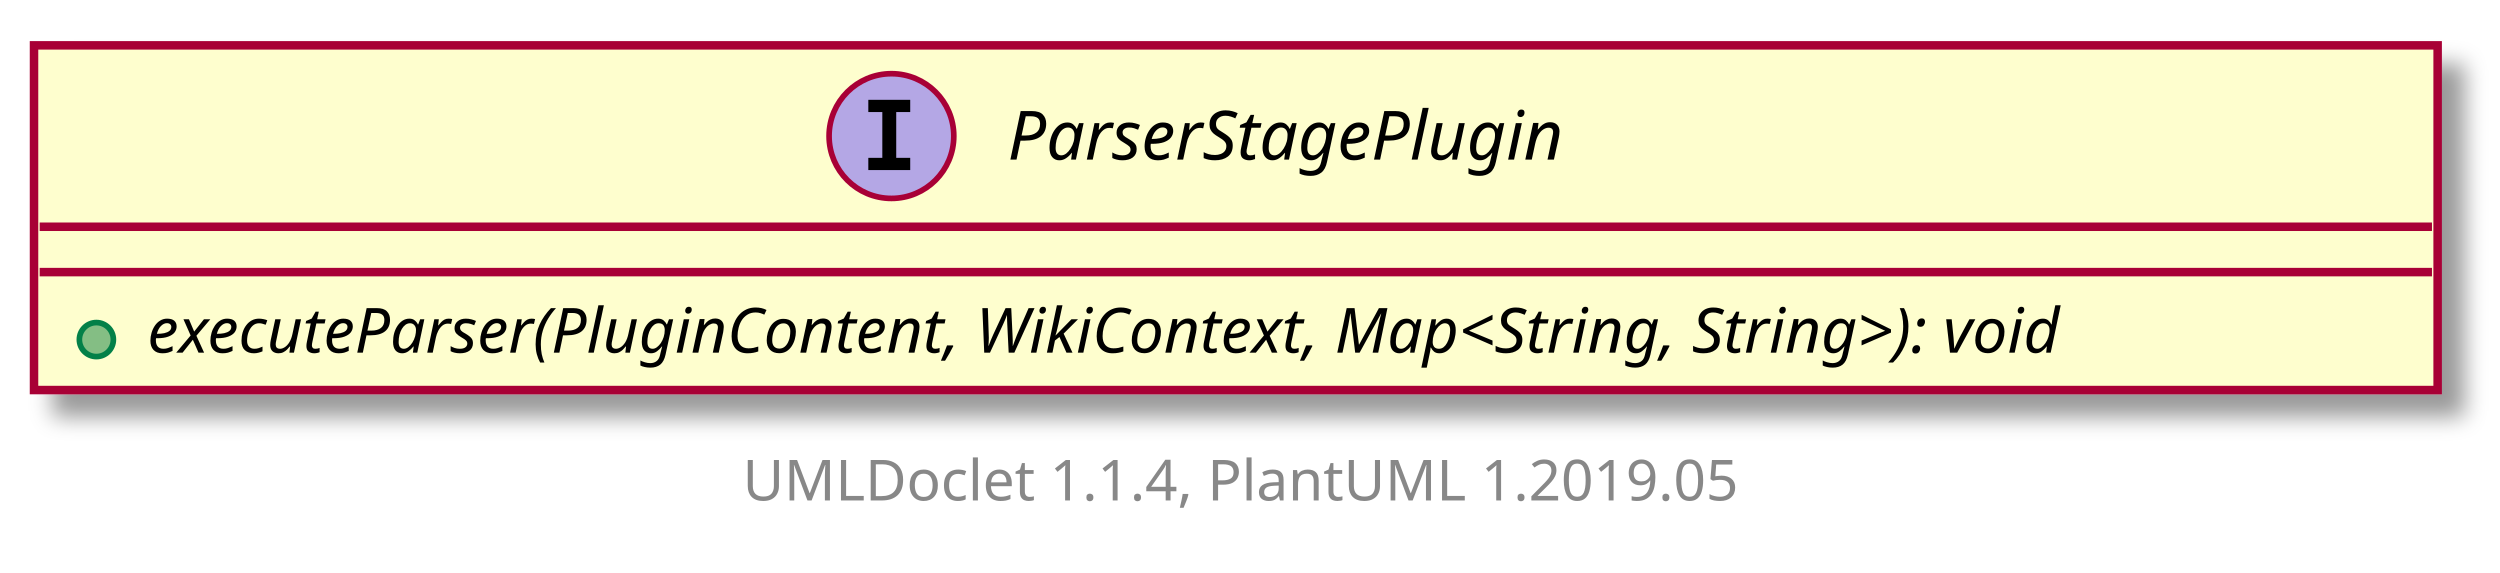
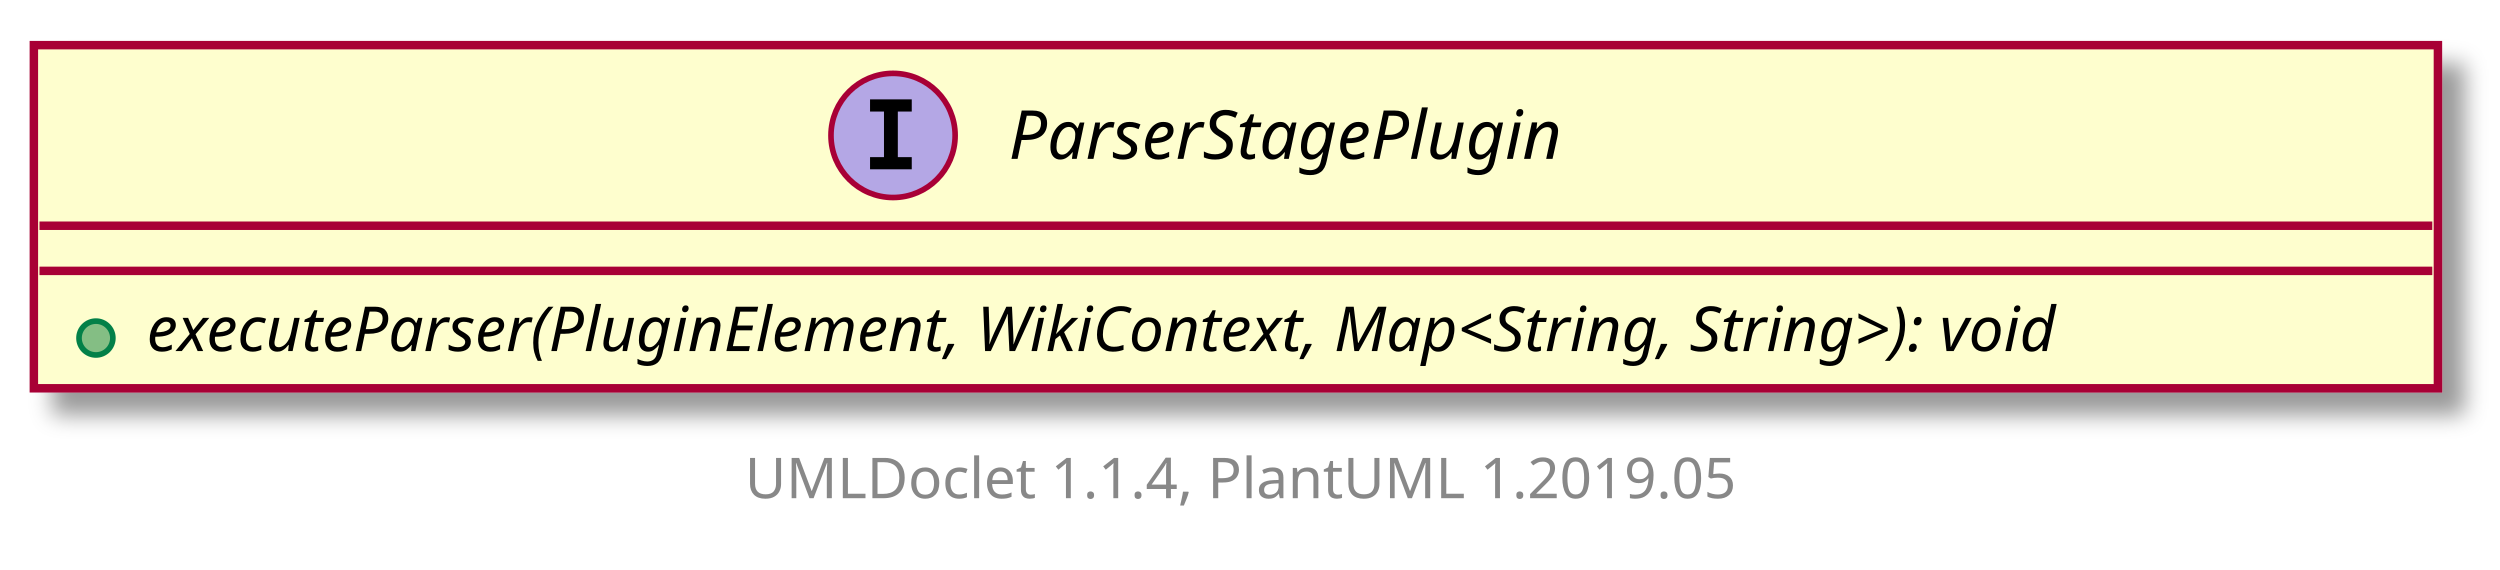
- <svg xmlns="http://www.w3.org/2000/svg" xmlns:xlink="http://www.w3.org/1999/xlink" contentScriptType="application/ecmascript" contentStyleType="text/css" height="101px" preserveAspectRatio="none" style="width:441px;height:101px;" version="1.1" viewBox="0 0 441 101" width="441px" zoomAndPan="magnify">
+ <svg xmlns="http://www.w3.org/2000/svg" xmlns:xlink="http://www.w3.org/1999/xlink" contentScriptType="application/ecmascript" contentStyleType="text/css" height="101px" preserveAspectRatio="none" style="width:443px;height:101px;" version="1.1" viewBox="0 0 443 101" width="443px" zoomAndPan="magnify">
  <defs>
-     <filter height="300%" id="ft6zpk5hrjy1u" width="300%" x="-1" y="-1">
+     <filter height="300%" id="fdboqk9xiibdt" width="300%" x="-1" y="-1">
      <feGaussianBlur result="blurOut" stdDeviation="2.0" />
      <feColorMatrix in="blurOut" result="blurOut2" type="matrix" values="0 0 0 0 0 0 0 0 0 0 0 0 0 0 0 0 0 0 .4 0" />
      <feOffset dx="4.0" dy="4.0" in="blurOut2" result="blurOut3" />
      <feBlend in="SourceGraphic" in2="blurOut3" mode="normal" />
    </filter>
  </defs>
  <g>
    <a href="ParserStagePlugin.html" target="_top" xlink:actuate="onRequest" xlink:show="new" xlink:title="ParserStagePlugin.html" xlink:type="simple">
-       <rect fill="#FEFECE" filter="url(#ft6zpk5hrjy1u)" height="60.805" id="ParserStagePlugin" style="stroke: #A80036; stroke-width: 1.5;" width="424" x="6" y="8" />
-       <ellipse cx="157.25" cy="24" fill="#B4A7E5" rx="11" ry="11" style="stroke: #A80036; stroke-width: 1.0;" />
-       <path d="M153.172,19.766 L153.172,17.609 L160.562,17.609 L160.562,19.766 L158.094,19.766 L158.094,27.844 L160.562,27.844 L160.562,30 L153.172,30 L153.172,27.844 L155.641,27.844 L155.641,19.766 L153.172,19.766 Z " />
-       <text fill="#000000" font-family="sans-serif" font-size="12" font-style="italic" lengthAdjust="spacingAndGlyphs" textLength="113" x="177.75" y="28.154">ParserStagePlugin</text>
-       <line style="stroke: #A80036; stroke-width: 1.5;" x1="7" x2="429" y1="40" y2="40" />
-       <line style="stroke: #A80036; stroke-width: 1.5;" x1="7" x2="429" y1="48" y2="48" />
+       <rect fill="#FEFECE" filter="url(#fdboqk9xiibdt)" height="60.805" id="ParserStagePlugin" style="stroke: #A80036; stroke-width: 1.5;" width="426" x="6" y="8" />
+       <ellipse cx="158.25" cy="24" fill="#B4A7E5" rx="11" ry="11" style="stroke: #A80036; stroke-width: 1.0;" />
+       <path d="M154.172,19.766 L154.172,17.609 L161.562,17.609 L161.562,19.766 L159.094,19.766 L159.094,27.844 L161.562,27.844 L161.562,30 L154.172,30 L154.172,27.844 L156.641,27.844 L156.641,19.766 L154.172,19.766 Z " />
+       <text fill="#000000" font-family="sans-serif" font-size="12" font-style="italic" lengthAdjust="spacingAndGlyphs" textLength="113" x="178.75" y="28.154">ParserStagePlugin</text>
+       <line style="stroke: #A80036; stroke-width: 1.5;" x1="7" x2="431" y1="40" y2="40" />
+       <line style="stroke: #A80036; stroke-width: 1.5;" x1="7" x2="431" y1="48" y2="48" />
      <ellipse cx="17" cy="59.902" fill="#84BE84" rx="3" ry="3" style="stroke: #038048; stroke-width: 1.0;" />
-       <text fill="#000000" font-family="sans-serif" font-size="11" font-style="italic" lengthAdjust="spacingAndGlyphs" textLength="398" x="26" y="62.21">executeParser(PluginContent, WikiContext, Map&lt;String, String&gt;): void</text>
+       <text fill="#000000" font-family="sans-serif" font-size="11" font-style="italic" lengthAdjust="spacingAndGlyphs" textLength="400" x="26" y="62.21">executeParser(PluginElement, WikiContext, Map&lt;String, String&gt;): void</text>
    </a>
-     <text fill="#888888" font-family="sans-serif" font-size="10" lengthAdjust="spacingAndGlyphs" textLength="186" x="131" y="88.282">UMLDoclet 1.1.4, PlantUML 1.2019.05</text>
+     <text fill="#888888" font-family="sans-serif" font-size="10" lengthAdjust="spacingAndGlyphs" textLength="186" x="132" y="88.282">UMLDoclet 1.1.4, PlantUML 1.2019.05</text>
  </g>
</svg>
